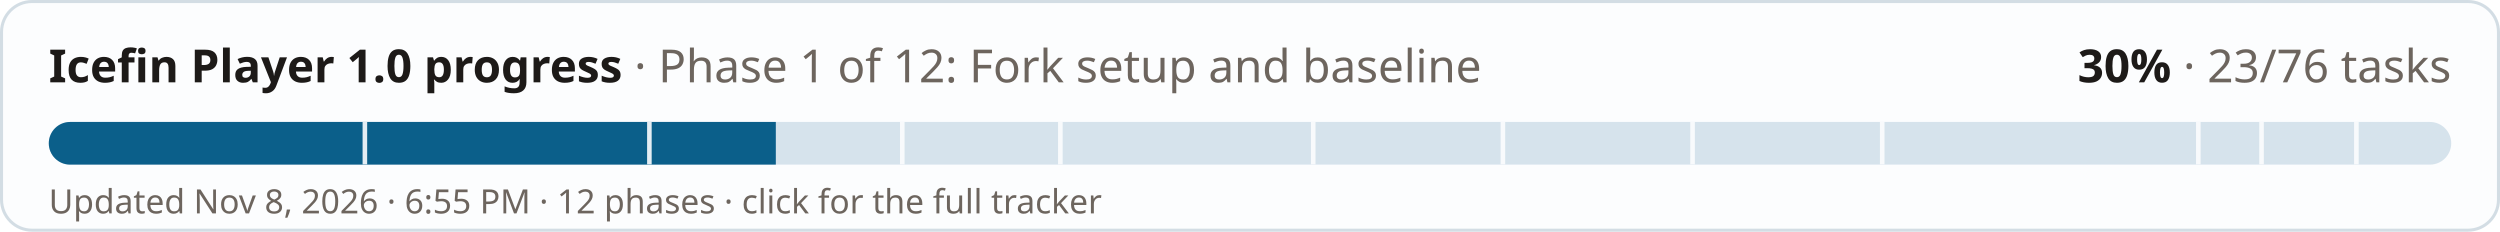
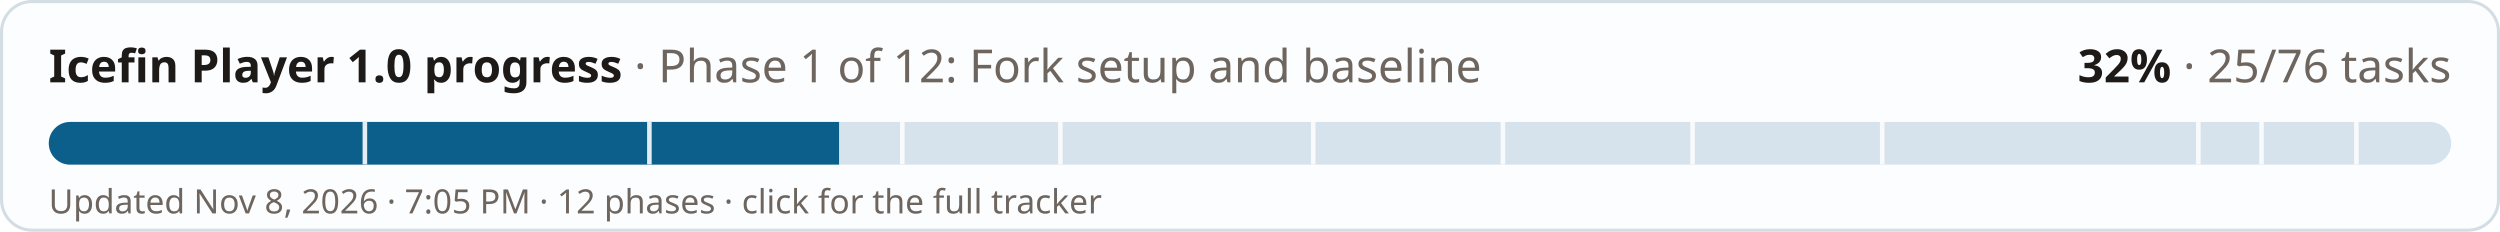
- <svg xmlns="http://www.w3.org/2000/svg" width="820" height="76" viewBox="0 0 820 76" role="img" aria-label="Icefin Player 1.0 progress: 30% (23 of 76 tasks)">
+ <svg xmlns="http://www.w3.org/2000/svg" width="820" height="76" viewBox="0 0 820 76" role="img" aria-label="Icefin Player 1.0 progress: 32% (25 of 76 tasks)">
  <style>
  .bg{fill:#fcfdfe;stroke:#d3dde4} .fg{fill:#1d1a18} .mu{fill:#6d655e} .track{fill:#d6e3ec} .done{fill:#0b5f8a} .tick{fill:#fcfdfe;opacity:.9}
  @media (prefers-color-scheme: dark){ .bg{fill:#1a2127;stroke:#2e3a43} .fg{fill:#f1ebe2} .mu{fill:#a99f94} .track{fill:#24384a} .done{fill:#6cb6e4} .tick{fill:#1a2127} }
  text{font-family:-apple-system,"Segoe UI",system-ui,"Noto Sans","DejaVu Sans",sans-serif}
</style>
  <rect class="bg" x="0.5" y="0.5" width="819" height="75" rx="10" />
  <text class="fg" x="16" y="27" font-size="15" font-weight="700">Icefin Player 1.0 progress <tspan class="mu" font-weight="400">· Phase 1 of 12: Fork setup and baseline</tspan>
  </text>
-   <text class="fg" x="804" y="27" font-size="15" font-weight="700" text-anchor="end">30% <tspan class="mu" font-weight="400">· 23/76 tasks</tspan>
+   <text class="fg" x="804" y="27" font-size="15" font-weight="700" text-anchor="end">32% <tspan class="mu" font-weight="400">· 25/76 tasks</tspan>
  </text>
  <rect class="track" x="16" y="40" width="788" height="14" rx="7" />
  <clipPath id="c">
    <rect x="16" y="40" width="788" height="14" rx="7" />
  </clipPath>
  <g clip-path="url(#c)">
-     <rect class="done" x="16" y="40" width="238.47" height="14" />
+     <rect class="done" x="16" y="40" width="259.21" height="14" />
    <rect class="tick" x="118.93" y="40" width="1.5" height="14" />
    <rect class="tick" x="212.25" y="40" width="1.5" height="14" />
    <rect class="tick" x="295.2" y="40" width="1.5" height="14" />
    <rect class="tick" x="347.04" y="40" width="1.5" height="14" />
    <rect class="tick" x="429.99" y="40" width="1.5" height="14" />
    <rect class="tick" x="492.2" y="40" width="1.5" height="14" />
    <rect class="tick" x="554.41" y="40" width="1.5" height="14" />
    <rect class="tick" x="616.62" y="40" width="1.5" height="14" />
    <rect class="tick" x="720.3" y="40" width="1.5" height="14" />
    <rect class="tick" x="741.04" y="40" width="1.5" height="14" />
    <rect class="tick" x="772.14" y="40" width="1.5" height="14" />
  </g>
-   <text class="mu" x="16" y="70" font-size="11">Updated Nov 8, 2026 · 6:55 PM · 12 phases · click for the full tracker</text>
+   <text class="mu" x="16" y="70" font-size="11">Updated Nov 8, 2026 · 7:05 PM · 12 phases · click for the full tracker</text>
</svg>
